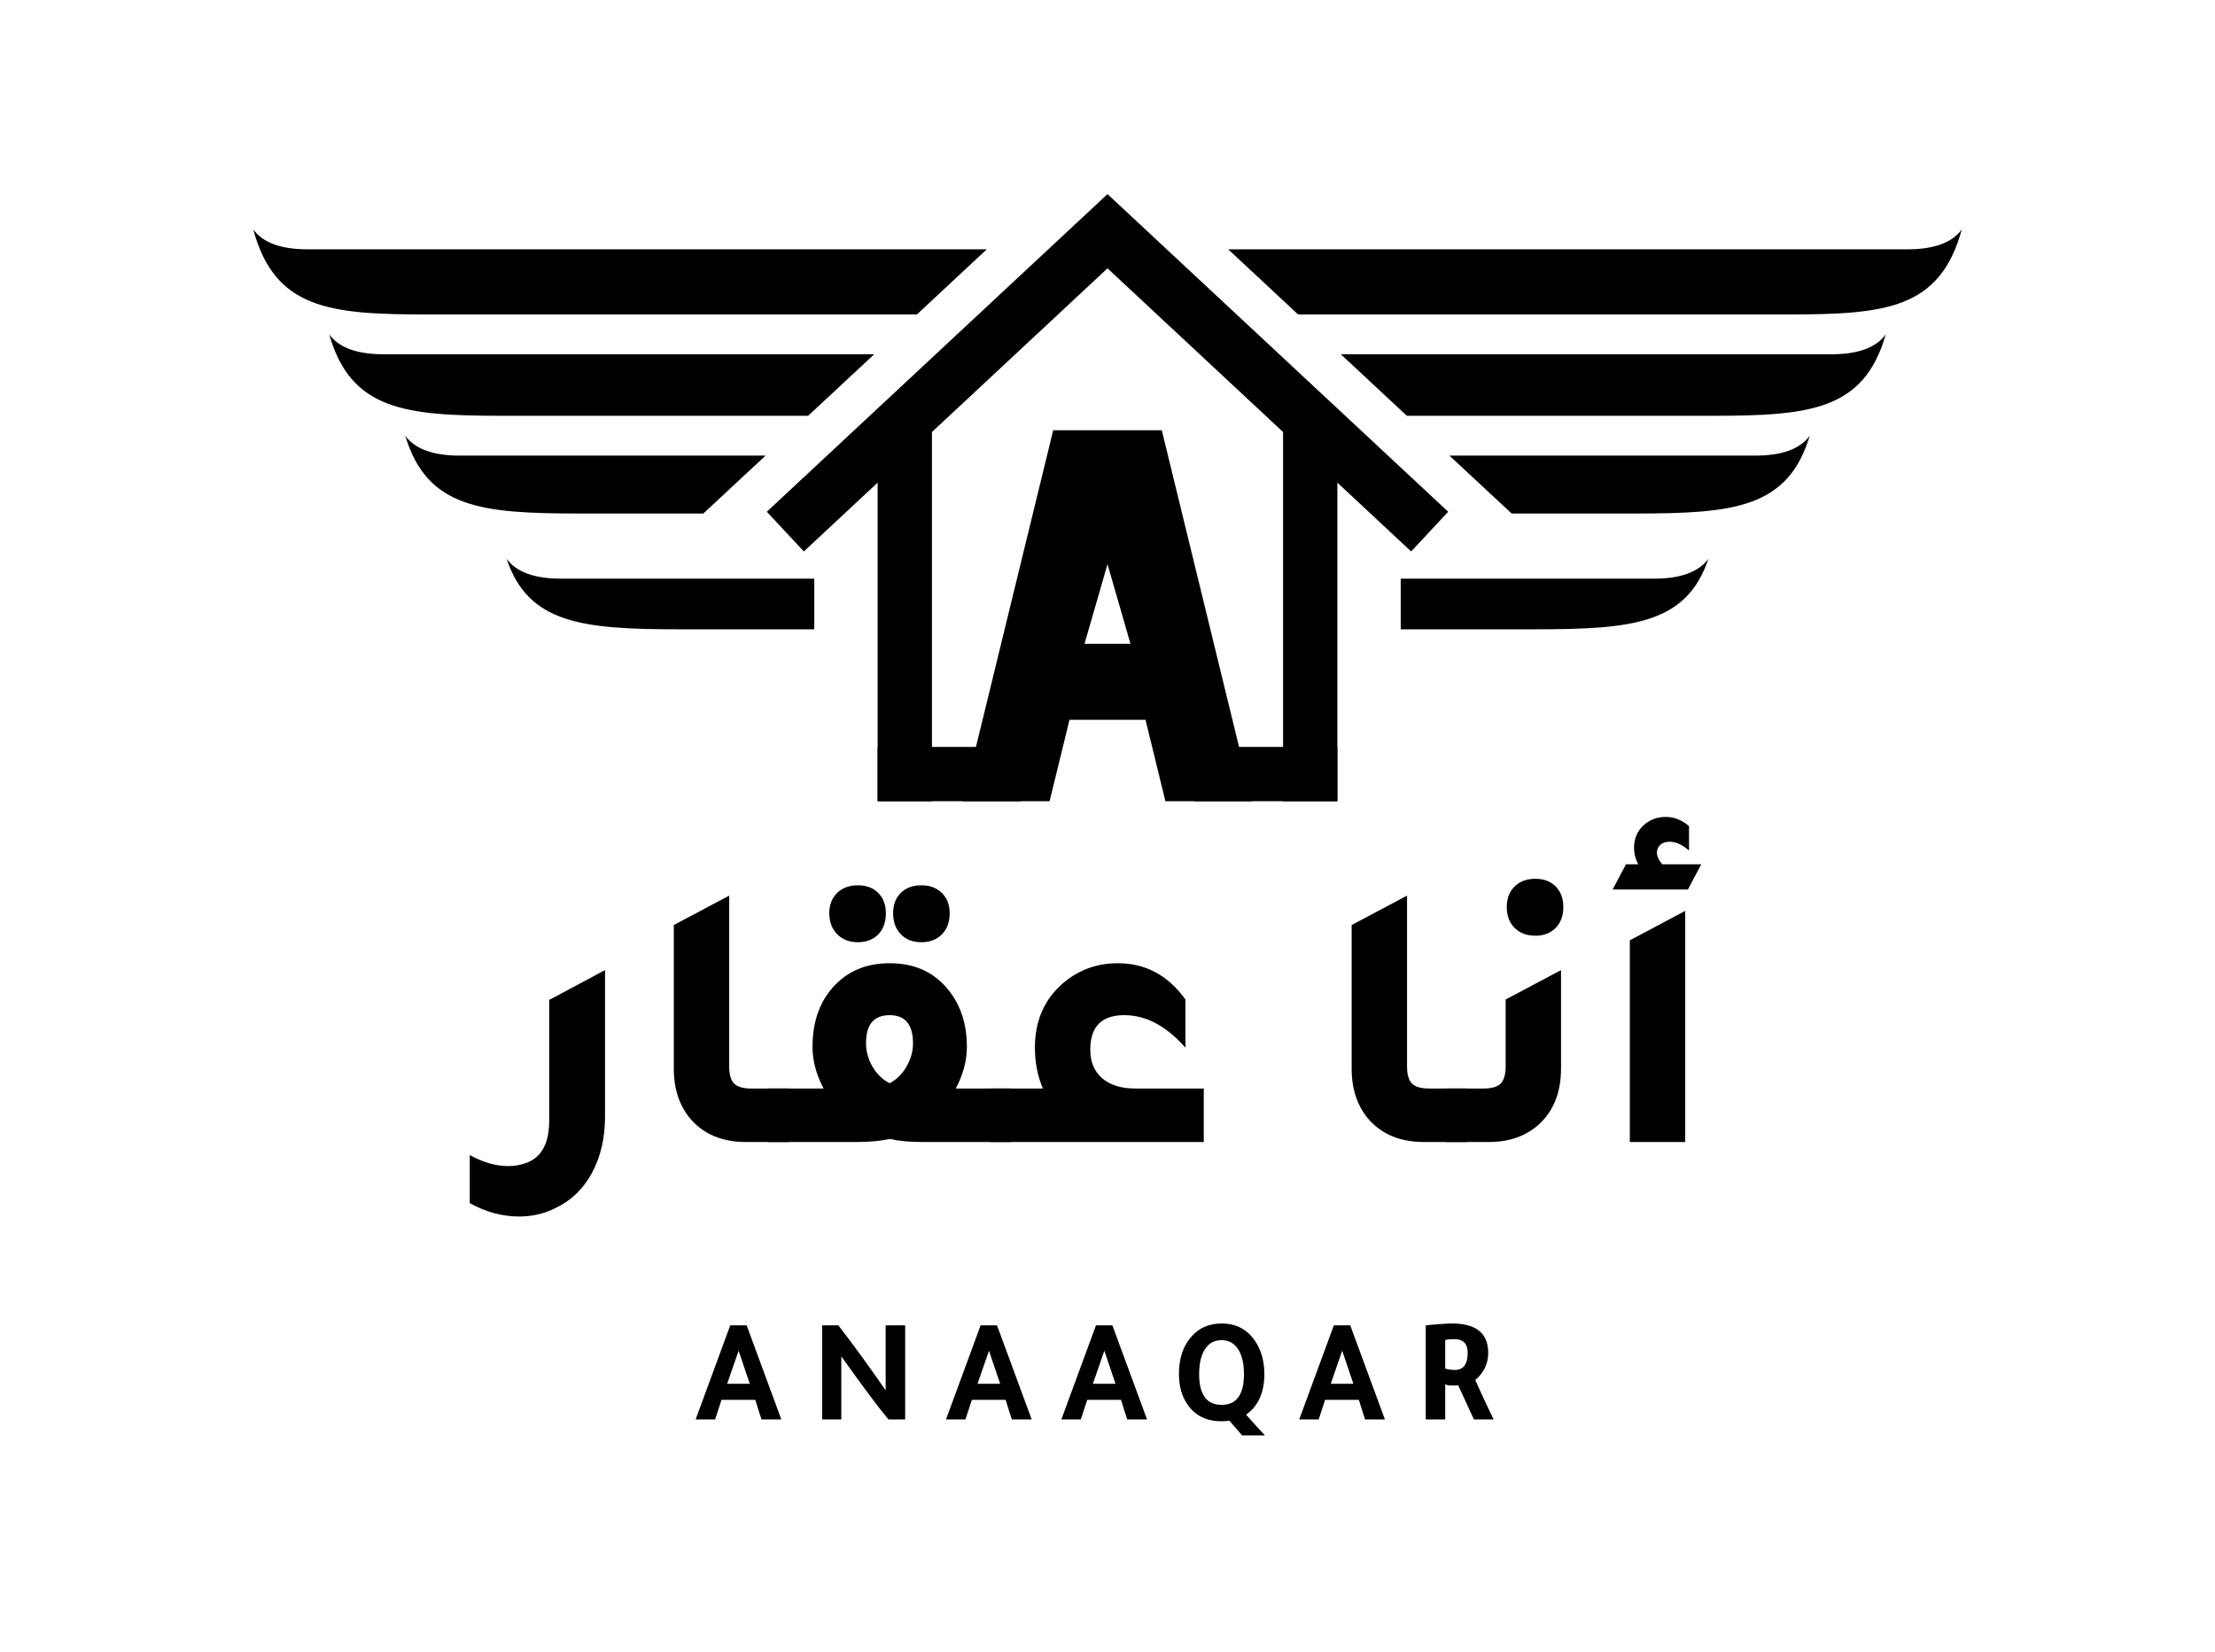
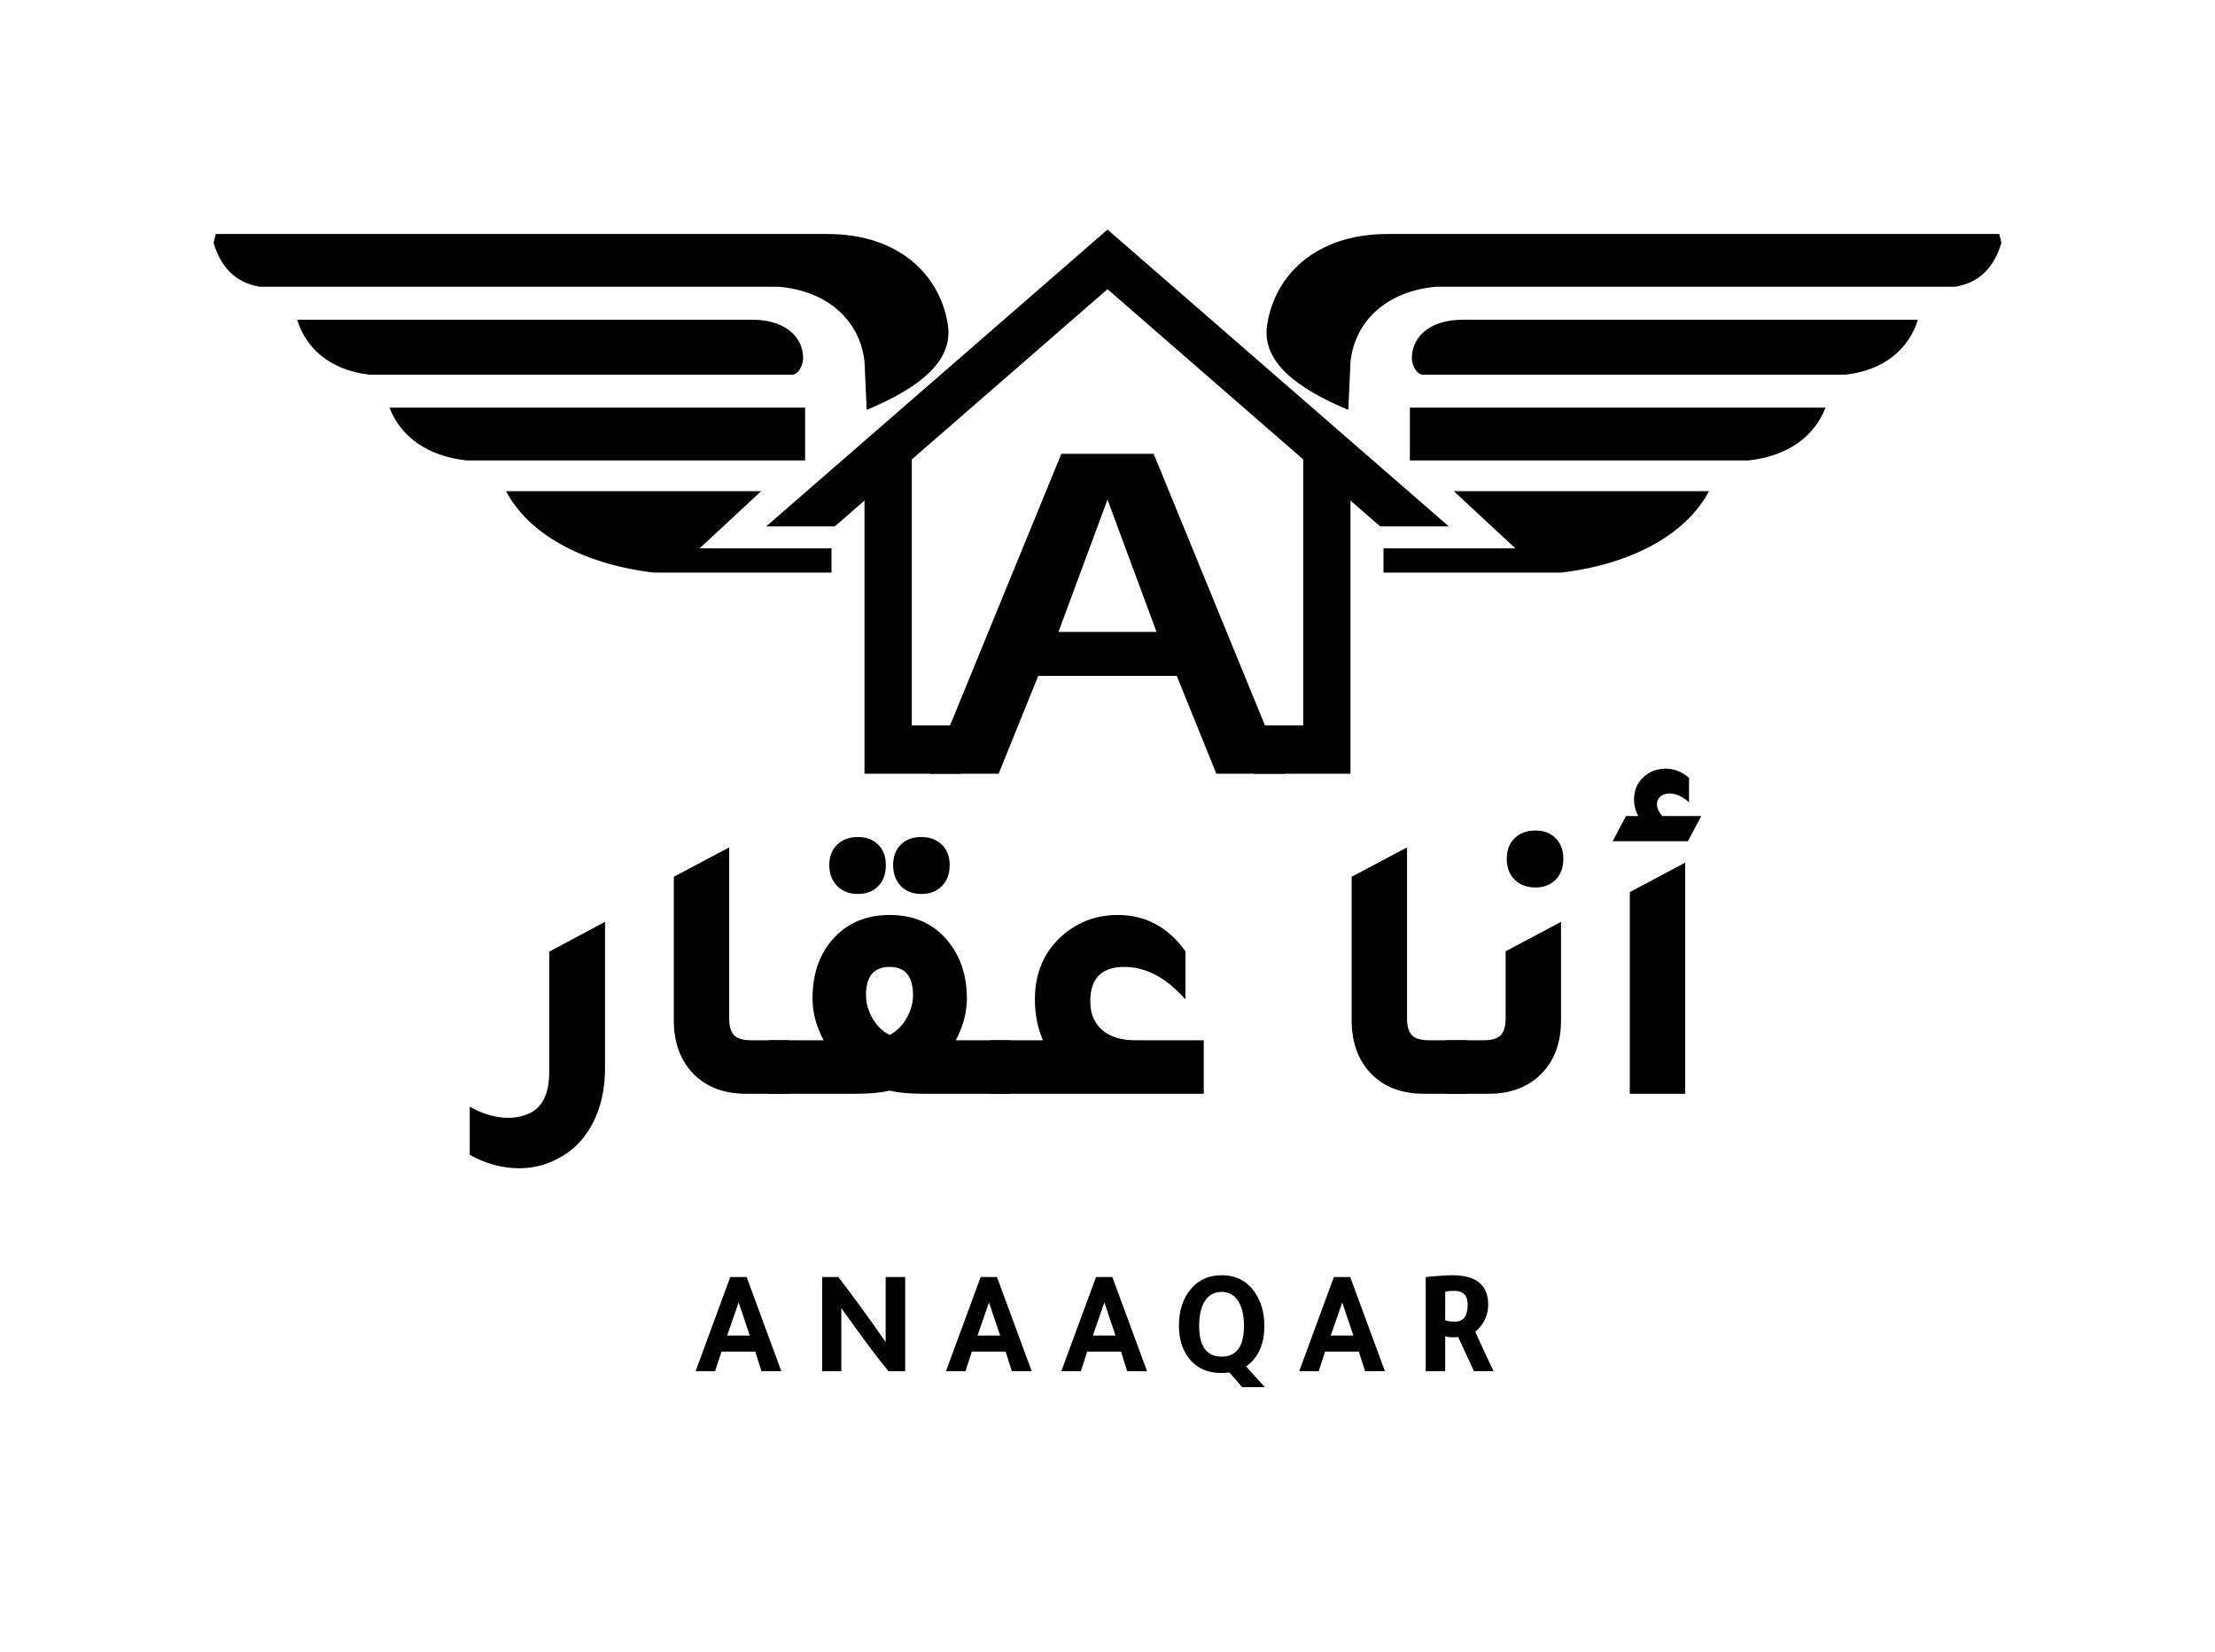
<svg xmlns="http://www.w3.org/2000/svg" xmlns:xlink="http://www.w3.org/1999/xlink" width="824.88" height="615.12" viewBox="0 0 824.88 615.12">
  <defs>
    <g>
      <g id="glyph-0-0">
        <path d="M 40.844 -9.531 C 40.844 -1.375 39.18 5.711 35.859 11.734 C 32.535 17.766 27.836 22.156 21.766 24.906 C 17.785 26.801 13.473 27.75 8.828 27.75 C 2.566 27.75 -3.551 26.086 -9.531 22.766 L -9.531 4.844 C -4.602 7.594 0.188 8.969 4.844 8.969 C 7.207 8.969 9.391 8.586 11.391 7.828 C 17.172 5.836 20.062 0.523 20.062 -8.109 L 20.062 -52.938 L 40.844 -64.031 Z M 40.844 -9.531 " />
      </g>
      <g id="glyph-0-1">
        <path d="M 39.703 0 C 30.973 0 24.141 -2.797 19.203 -8.391 C 14.941 -13.328 12.812 -19.641 12.812 -27.328 L 12.812 -80.828 L 33.438 -91.781 L 33.438 -28.172 C 33.438 -25.141 34.051 -23.004 35.281 -21.766 C 36.52 -20.535 38.656 -19.922 41.688 -19.922 L 55.641 -19.922 L 55.641 0 Z M 39.703 0 " />
      </g>
      <g id="glyph-0-2">
        <path d="M 29.594 -74.422 C 26.375 -74.422 23.789 -75.414 21.844 -77.406 C 19.895 -79.395 18.922 -82.004 18.922 -85.234 C 18.922 -88.367 19.895 -90.883 21.844 -92.781 C 23.789 -94.676 26.375 -95.625 29.594 -95.625 C 32.727 -95.625 35.242 -94.676 37.141 -92.781 C 39.035 -90.883 39.984 -88.367 39.984 -85.234 C 39.984 -81.91 39.035 -79.273 37.141 -77.328 C 35.242 -75.391 32.727 -74.422 29.594 -74.422 Z M 53.219 -74.422 C 49.988 -74.422 47.426 -75.414 45.531 -77.406 C 43.633 -79.395 42.688 -82.004 42.688 -85.234 C 42.688 -88.367 43.633 -90.883 45.531 -92.781 C 47.426 -94.676 49.988 -95.625 53.219 -95.625 C 56.352 -95.625 58.891 -94.676 60.828 -92.781 C 62.773 -90.883 63.75 -88.367 63.75 -85.234 C 63.75 -81.91 62.773 -79.273 60.828 -77.328 C 58.891 -75.391 56.352 -74.422 53.219 -74.422 Z M 66.031 -19.922 L 86.516 -19.922 L 86.516 0 L 53.641 0 C 48.805 0 44.727 -0.379 41.406 -1.141 C 37.988 -0.379 33.91 0 29.172 0 L -3.844 0 L -3.844 -19.922 L 16.797 -19.922 C 14.047 -25.141 12.672 -30.312 12.672 -35.438 C 12.672 -45.008 15.469 -52.691 21.062 -58.484 C 26.281 -63.891 33.062 -66.594 41.406 -66.594 C 50.895 -66.594 58.297 -63.129 63.609 -56.203 C 67.973 -50.609 70.156 -43.688 70.156 -35.438 C 70.156 -30.312 68.781 -25.141 66.031 -19.922 Z M 41.406 -21.906 C 43.969 -23.238 46.055 -25.301 47.672 -28.094 C 49.285 -30.895 50.094 -33.77 50.094 -36.719 C 50.094 -43.738 47.195 -47.25 41.406 -47.25 C 35.531 -47.25 32.594 -43.785 32.594 -36.859 C 32.594 -33.816 33.395 -30.895 35 -28.094 C 36.613 -25.301 38.75 -23.238 41.406 -21.906 Z M 41.406 -21.906 " />
      </g>
      <g id="glyph-0-3">
        <path d="M 75.562 -19.922 L 75.562 0 L -3.844 0 L -3.844 -19.922 L 15.656 -19.922 C 13.664 -24.566 12.672 -29.641 12.672 -35.141 C 12.672 -45.203 16.227 -53.27 23.344 -59.344 C 29.125 -64.176 35.859 -66.594 43.547 -66.594 C 53.879 -66.594 62.273 -62.086 68.734 -53.078 L 68.734 -35.141 C 61.617 -43.211 54.031 -47.25 45.969 -47.25 C 45.863 -47.25 45.766 -47.25 45.672 -47.25 L 45.391 -47.25 C 37.328 -47.051 33.297 -42.781 33.297 -34.438 C 33.297 -29.883 34.766 -26.328 37.703 -23.766 C 40.648 -21.203 44.781 -19.922 50.094 -19.922 Z M 75.562 -19.922 " />
      </g>
      <g id="glyph-0-4">
</g>
      <g id="glyph-0-5">
        <path d="M 29.453 -76.844 C 26.234 -76.844 23.648 -77.812 21.703 -79.75 C 19.754 -81.695 18.781 -84.285 18.781 -87.516 C 18.781 -90.734 19.754 -93.289 21.703 -95.188 C 23.648 -97.094 26.234 -98.047 29.453 -98.047 C 32.586 -98.047 35.102 -97.094 37 -95.188 C 38.895 -93.289 39.844 -90.734 39.844 -87.516 C 39.844 -84.285 38.895 -81.695 37 -79.75 C 35.102 -77.812 32.586 -76.844 29.453 -76.844 Z M -3.844 0 L -3.844 -19.922 L 10.109 -19.922 C 13.141 -19.922 15.27 -20.535 16.5 -21.766 C 17.738 -23.004 18.359 -25.141 18.359 -28.172 L 18.359 -53.078 L 38.984 -64.031 L 38.984 -27.328 C 38.984 -18.504 36.234 -11.578 30.734 -6.547 C 25.898 -2.18 19.688 0 12.094 0 Z M -3.844 0 " />
      </g>
      <g id="glyph-0-6">
        <path d="M 6.406 -94.062 L 11.391 -103.453 L 15.938 -103.453 C 14.895 -105.441 14.375 -107.477 14.375 -109.562 C 14.375 -112.977 15.555 -115.781 17.922 -117.969 C 20.203 -120.051 22.957 -121.094 26.188 -121.094 C 29.312 -121.094 32.203 -119.953 34.859 -117.672 L 34.859 -108.578 C 32.391 -110.754 29.973 -111.844 27.609 -111.844 C 26.086 -111.844 24.898 -111.414 24.047 -110.562 C 23.285 -109.801 22.906 -108.898 22.906 -107.859 C 22.906 -106.43 23.57 -104.961 24.906 -103.453 L 39.422 -103.453 L 34.438 -94.062 Z M 12.812 0 L 12.812 -75.125 L 33.438 -86.094 L 33.438 0 Z M 12.812 0 " />
      </g>
      <g id="glyph-1-0">
        <path d="M 13.188 -35.078 L 19.281 -35.078 L 32.203 0 L 24.828 0 C 24.203 -1.844 23.426 -4.281 22.5 -7.312 L 9.922 -7.312 C 9.398 -5.656 8.602 -3.219 7.531 0 L 0.281 0 Z M 16.297 -25.609 C 15.266 -22.68 13.844 -18.578 12.031 -13.297 L 20.453 -13.297 C 18.711 -18.398 17.328 -22.504 16.297 -25.609 Z M 16.297 -25.609 " />
      </g>
      <g id="glyph-1-1">
        <path d="M 11.578 -23.5 L 11.578 0 L 4.438 0 L 4.438 -35.078 L 10.469 -35.078 C 16.383 -27.391 22.258 -19.316 28.094 -10.859 L 28.094 -35.078 L 35.359 -35.078 L 35.359 0 L 29.156 0 C 25.676 -4.102 19.816 -11.938 11.578 -23.5 Z M 11.578 -23.5 " />
      </g>
      <g id="glyph-1-2">
        <path d="M 21 0.438 C 19.969 0.594 19.008 0.672 18.125 0.672 C 12.688 0.672 8.531 -1.285 5.656 -5.203 C 3.363 -8.348 2.219 -12.25 2.219 -16.906 C 2.219 -22.707 3.77 -27.363 6.875 -30.875 C 9.719 -34.125 13.469 -35.75 18.125 -35.75 C 23.52 -35.75 27.676 -33.566 30.594 -29.203 C 32.883 -25.805 34.031 -21.707 34.031 -16.906 C 34.031 -10.031 31.758 -4.988 27.219 -1.781 C 29.352 0.625 31.695 3.195 34.25 5.938 L 25.766 5.938 Z M 18.125 -5.438 C 23.664 -5.438 26.438 -9.258 26.438 -16.906 C 26.438 -21.039 25.641 -24.234 24.047 -26.484 C 22.578 -28.523 20.602 -29.547 18.125 -29.547 C 15.457 -29.547 13.395 -28.438 11.938 -26.219 C 10.477 -24 9.75 -20.895 9.75 -16.906 C 9.75 -9.258 12.539 -5.438 18.125 -5.438 Z M 18.125 -5.438 " />
      </g>
      <g id="glyph-1-3">
        <path d="M 4.438 0 L 4.438 -35.031 C 4.945 -35.133 6.406 -35.281 8.812 -35.469 C 11.219 -35.656 13.047 -35.75 14.297 -35.75 C 23.234 -35.75 27.703 -32.094 27.703 -24.781 C 27.703 -20.82 26.098 -17.457 22.891 -14.688 C 24.223 -11.625 26.492 -6.727 29.703 0 L 22.391 0 C 20.578 -3.957 18.617 -8.207 16.516 -12.75 C 16.109 -12.676 15.555 -12.641 14.859 -12.641 C 13.234 -12.641 12.176 -12.785 11.688 -13.078 L 11.688 0 Z M 11.688 -29.547 L 11.688 -18.953 C 12.801 -18.617 14.004 -18.453 15.297 -18.453 C 18.473 -18.453 20.062 -20.562 20.062 -24.781 C 20.062 -28.207 18.414 -29.922 15.125 -29.922 C 13.238 -29.922 12.094 -29.797 11.688 -29.547 Z M 11.688 -29.547 " />
      </g>
    </g>
-     <clipPath id="clip-0">
-       <path clip-rule="nonzero" d="M 75.422 65.906 L 749.457 65.906 L 749.457 308.559 L 75.422 308.559 Z M 75.422 65.906 " />
-     </clipPath>
-     <clipPath id="clip-1">
-       <path clip-rule="nonzero" d="M 326 150 L 499 150 L 499 308.559 L 326 308.559 Z M 326 150 " />
-     </clipPath>
  </defs>
-   <path fill-rule="nonzero" fill="rgb(0%, 0%, 0%)" fill-opacity="1" d="M 367.48 92.867 L 114.516 92.867 C 104.629 92.867 97.891 90.395 94.297 85.453 C 102.383 115.109 122.605 117.133 159.004 117.133 L 341.465 117.133 Z M 325.559 131.961 L 142.824 131.961 C 132.941 131.961 126.199 129.488 122.605 124.547 C 130.691 152.855 150.914 154.879 187.312 154.879 L 300.953 154.879 Z M 285.113 169.707 L 171.137 169.707 C 161.25 169.707 154.508 167.234 150.914 162.293 C 159.004 189.254 179.223 191.277 215.621 191.277 L 261.93 191.277 Z M 303.246 215.543 L 208.883 215.543 C 198.996 215.543 192.254 213.07 188.66 208.129 C 196.75 232.391 216.969 234.414 253.367 234.414 L 303.246 234.414 Z M 303.246 215.543 " />
-   <path fill-rule="nonzero" fill="rgb(0%, 0%, 0%)" fill-opacity="1" d="M 457.398 92.867 L 710.363 92.867 C 720.25 92.867 726.988 90.395 730.586 85.453 C 722.496 115.109 702.273 117.133 665.879 117.133 L 483.414 117.133 Z M 499.324 131.961 L 682.055 131.961 C 691.941 131.961 698.68 129.488 702.273 124.547 C 694.188 152.855 673.965 154.879 637.566 154.879 L 523.926 154.879 Z M 539.766 169.707 L 653.746 169.707 C 663.629 169.707 670.371 167.234 673.965 162.293 C 665.879 189.254 645.656 191.277 609.258 191.277 L 562.953 191.277 Z M 521.633 215.543 L 616 215.543 C 625.883 215.543 632.625 213.07 636.219 208.129 C 628.133 232.391 607.91 234.414 571.512 234.414 L 521.633 234.414 Z M 521.633 215.543 " />
-   <path fill-rule="evenodd" fill="rgb(0%, 0%, 0%)" fill-opacity="1" d="M 358.516 298.449 L 392.219 160.27 L 432.66 160.27 L 466.363 298.449 L 434.008 298.449 L 426.594 268.117 L 398.285 268.117 L 390.871 298.449 Z M 412.441 210.148 L 403.879 239.809 L 421 239.809 Z M 412.441 210.148 " />
-   <g clip-path="url(#clip-0)">
-     <path fill="none" stroke-width="30" stroke-linecap="butt" stroke-linejoin="miter" stroke="rgb(0%, 0%, 0%)" stroke-opacity="1" stroke-miterlimit="10" d="M 321.999 195.998 L 500.002 29.997 L 677.999 195.998 " transform="matrix(0.674036, 0, 0, 0.674036, 75.42214, 65.90571)" />
-   </g>
-   <g clip-path="url(#clip-1)">
-     <path fill="none" stroke-width="30" stroke-linecap="butt" stroke-linejoin="miter" stroke="rgb(0%, 0%, 0%)" stroke-opacity="1" stroke-miterlimit="10" d="M 388.002 139.998 L 388.002 345.002 M 612.002 139.998 L 612.002 345.002 " transform="matrix(0.674036, 0, 0, 0.674036, 75.42214, 65.90571)" />
-   </g>
-   <path fill="none" stroke-width="30" stroke-linecap="butt" stroke-linejoin="miter" stroke="rgb(0%, 0%, 0%)" stroke-opacity="1" stroke-miterlimit="10" d="M 372.998 329.998 L 452 329.998 M 547.999 329.998 L 627.001 329.998 " transform="matrix(0.674036, 0, 0, 0.674036, 75.42214, 65.90571)" />
+   <path fill-rule="nonzero" fill="rgb(0%, 0%, 0%)" fill-opacity="1" d="M 80.352 87.156 L 308.023 87.156 C 335.867 87.156 350.609 103.535 353.066 121.551 C 354.703 134.656 342.418 144.484 322.766 152.672 L 321.945 134.656 C 320.309 119.914 308.844 108.449 290.008 106.812 L 96.734 106.812 C 86.906 105.172 81.992 98.621 79.535 90.434 Z M 110.656 119.094 L 280.18 119.094 C 293.281 119.094 299.832 126.465 299.016 134.656 C 298.195 137.93 296.559 139.57 294.918 139.57 L 137.68 139.57 C 122.938 137.93 113.93 129.742 110.656 119.094 Z M 145.051 151.852 L 299.832 151.852 L 299.832 171.508 L 173.715 171.508 C 158.973 169.871 149.145 162.5 145.051 151.852 Z M 188.457 182.973 L 283.453 182.973 L 260.523 204.266 L 309.66 204.266 L 309.66 213.273 L 243.324 213.273 C 216.301 210 196.645 198.535 188.457 182.973 Z M 188.457 182.973 " />
+   <path fill-rule="nonzero" fill="rgb(0%, 0%, 0%)" fill-opacity="1" d="M 744.527 87.156 L 516.855 87.156 C 489.012 87.156 474.27 103.535 471.812 121.551 C 470.176 134.656 482.461 144.484 502.117 152.672 L 502.934 134.656 C 504.574 119.914 516.039 108.449 534.875 106.812 L 728.148 106.812 C 737.977 105.172 742.887 98.621 745.344 90.434 Z M 714.227 119.094 L 544.703 119.094 C 531.598 119.094 525.047 126.465 525.867 134.656 C 526.684 137.93 528.32 139.57 529.961 139.57 L 687.199 139.57 C 701.941 137.93 710.949 129.742 714.227 119.094 Z M 679.828 151.852 L 525.047 151.852 L 525.047 171.508 L 651.164 171.508 C 665.906 169.871 675.734 162.5 679.828 151.852 Z M 636.426 182.973 L 541.426 182.973 L 564.355 204.266 L 515.219 204.266 L 515.219 213.273 L 581.555 213.273 C 608.578 210 628.234 198.535 636.426 182.973 Z M 636.426 182.973 " />
+   <path fill-rule="nonzero" fill="rgb(0%, 0%, 0%)" fill-opacity="1" d="M 412.441 85.52 L 539.543 196.078 L 513.992 196.078 L 412.441 107.711 L 310.891 196.078 L 285.34 196.078 Z M 412.441 85.52 " />
+   <path fill-rule="nonzero" fill="rgb(0%, 0%, 0%)" fill-opacity="1" d="M 321.945 165.777 L 339.555 165.777 L 339.555 288.211 L 321.945 288.211 Z M 485.328 165.777 L 502.934 165.777 L 502.934 288.211 L 485.328 288.211 Z M 321.945 270.191 L 357.98 270.191 L 357.98 288.211 L 321.945 288.211 Z M 466.902 270.191 L 502.934 270.191 L 502.934 288.211 L 466.902 288.211 Z M 466.902 270.191 " />
+   <path fill-rule="evenodd" fill="rgb(0%, 0%, 0%)" fill-opacity="1" d="M 395.242 169.051 L 429.637 169.051 L 478.449 288.211 L 452.977 288.211 L 438.238 251.766 L 386.645 251.766 L 371.902 288.211 L 346.434 288.211 Z M 412.441 186.086 L 430.703 235.387 L 394.176 235.387 Z M 412.441 186.086 " />
  <g fill="rgb(0%, 0%, 0%)" fill-opacity="1">
-     <use xlink:href="#glyph-0-0" x="184.473" y="425.391" />
+     <use xlink:href="#glyph-0-0" x="184.473" y="407.417" />
  </g>
  <g fill="rgb(0%, 0%, 0%)" fill-opacity="1">
-     <use xlink:href="#glyph-0-1" x="238.119" y="425.391" />
+     <use xlink:href="#glyph-0-1" x="238.119" y="407.417" />
  </g>
  <g fill="rgb(0%, 0%, 0%)" fill-opacity="1">
-     <use xlink:href="#glyph-0-2" x="289.915" y="425.391" />
+     <use xlink:href="#glyph-0-2" x="289.915" y="407.417" />
  </g>
  <g fill="rgb(0%, 0%, 0%)" fill-opacity="1">
-     <use xlink:href="#glyph-0-3" x="372.731" y="425.391" />
+     <use xlink:href="#glyph-0-3" x="372.731" y="407.417" />
  </g>
  <g fill="rgb(0%, 0%, 0%)" fill-opacity="1">
-     <use xlink:href="#glyph-0-4" x="455.406" y="425.391" />
+     <use xlink:href="#glyph-0-4" x="455.406" y="407.417" />
  </g>
  <g fill="rgb(0%, 0%, 0%)" fill-opacity="1">
-     <use xlink:href="#glyph-0-1" x="490.553" y="425.391" />
+     <use xlink:href="#glyph-0-1" x="490.553" y="407.417" />
  </g>
  <g fill="rgb(0%, 0%, 0%)" fill-opacity="1">
-     <use xlink:href="#glyph-0-5" x="542.349" y="425.391" />
+     <use xlink:href="#glyph-0-5" x="542.349" y="407.417" />
  </g>
  <g fill="rgb(0%, 0%, 0%)" fill-opacity="1">
-     <use xlink:href="#glyph-0-6" x="594.145" y="425.391" />
+     <use xlink:href="#glyph-0-6" x="594.145" y="407.417" />
  </g>
  <g fill="rgb(0%, 0%, 0%)" fill-opacity="1">
-     <use xlink:href="#glyph-1-0" x="258.769" y="528.744" />
+     <use xlink:href="#glyph-1-0" x="258.769" y="510.769" />
  </g>
  <g fill="rgb(0%, 0%, 0%)" fill-opacity="1">
-     <use xlink:href="#glyph-1-1" x="301.731" y="528.744" />
+     <use xlink:href="#glyph-1-1" x="301.731" y="510.769" />
  </g>
  <g fill="rgb(0%, 0%, 0%)" fill-opacity="1">
-     <use xlink:href="#glyph-1-0" x="352.008" y="528.744" />
+     <use xlink:href="#glyph-1-0" x="352.008" y="510.769" />
  </g>
  <g fill="rgb(0%, 0%, 0%)" fill-opacity="1">
-     <use xlink:href="#glyph-1-0" x="394.969" y="528.744" />
+     <use xlink:href="#glyph-1-0" x="394.969" y="510.769" />
  </g>
  <g fill="rgb(0%, 0%, 0%)" fill-opacity="1">
-     <use xlink:href="#glyph-1-2" x="436.822" y="528.744" />
+     <use xlink:href="#glyph-1-2" x="436.822" y="510.769" />
  </g>
  <g fill="rgb(0%, 0%, 0%)" fill-opacity="1">
-     <use xlink:href="#glyph-1-0" x="483.552" y="528.744" />
+     <use xlink:href="#glyph-1-0" x="483.552" y="510.769" />
  </g>
  <g fill="rgb(0%, 0%, 0%)" fill-opacity="1">
-     <use xlink:href="#glyph-1-3" x="526.514" y="528.744" />
+     <use xlink:href="#glyph-1-3" x="526.514" y="510.769" />
  </g>
</svg>
